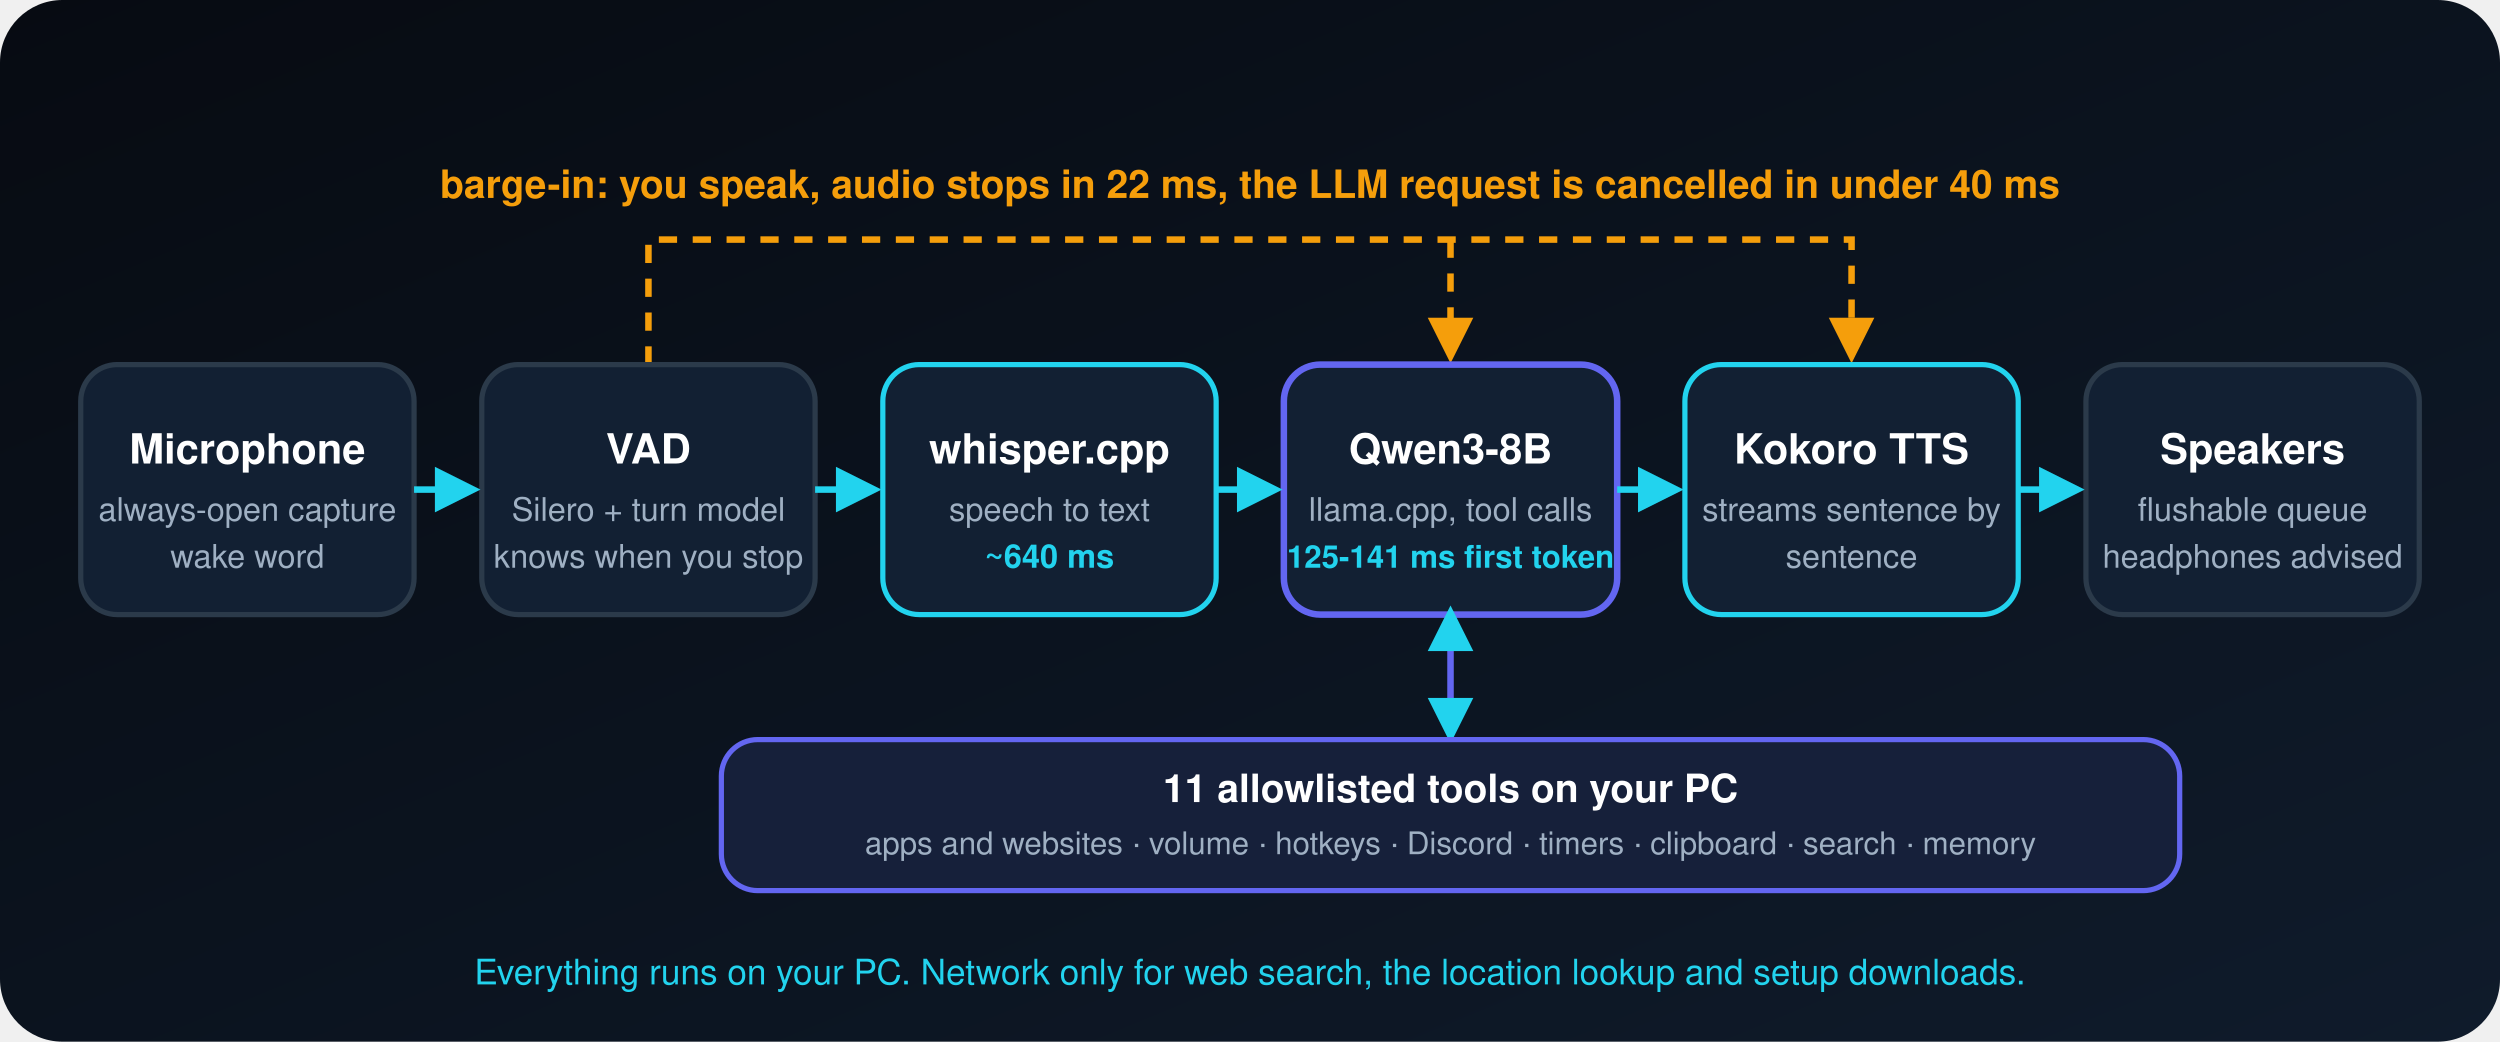
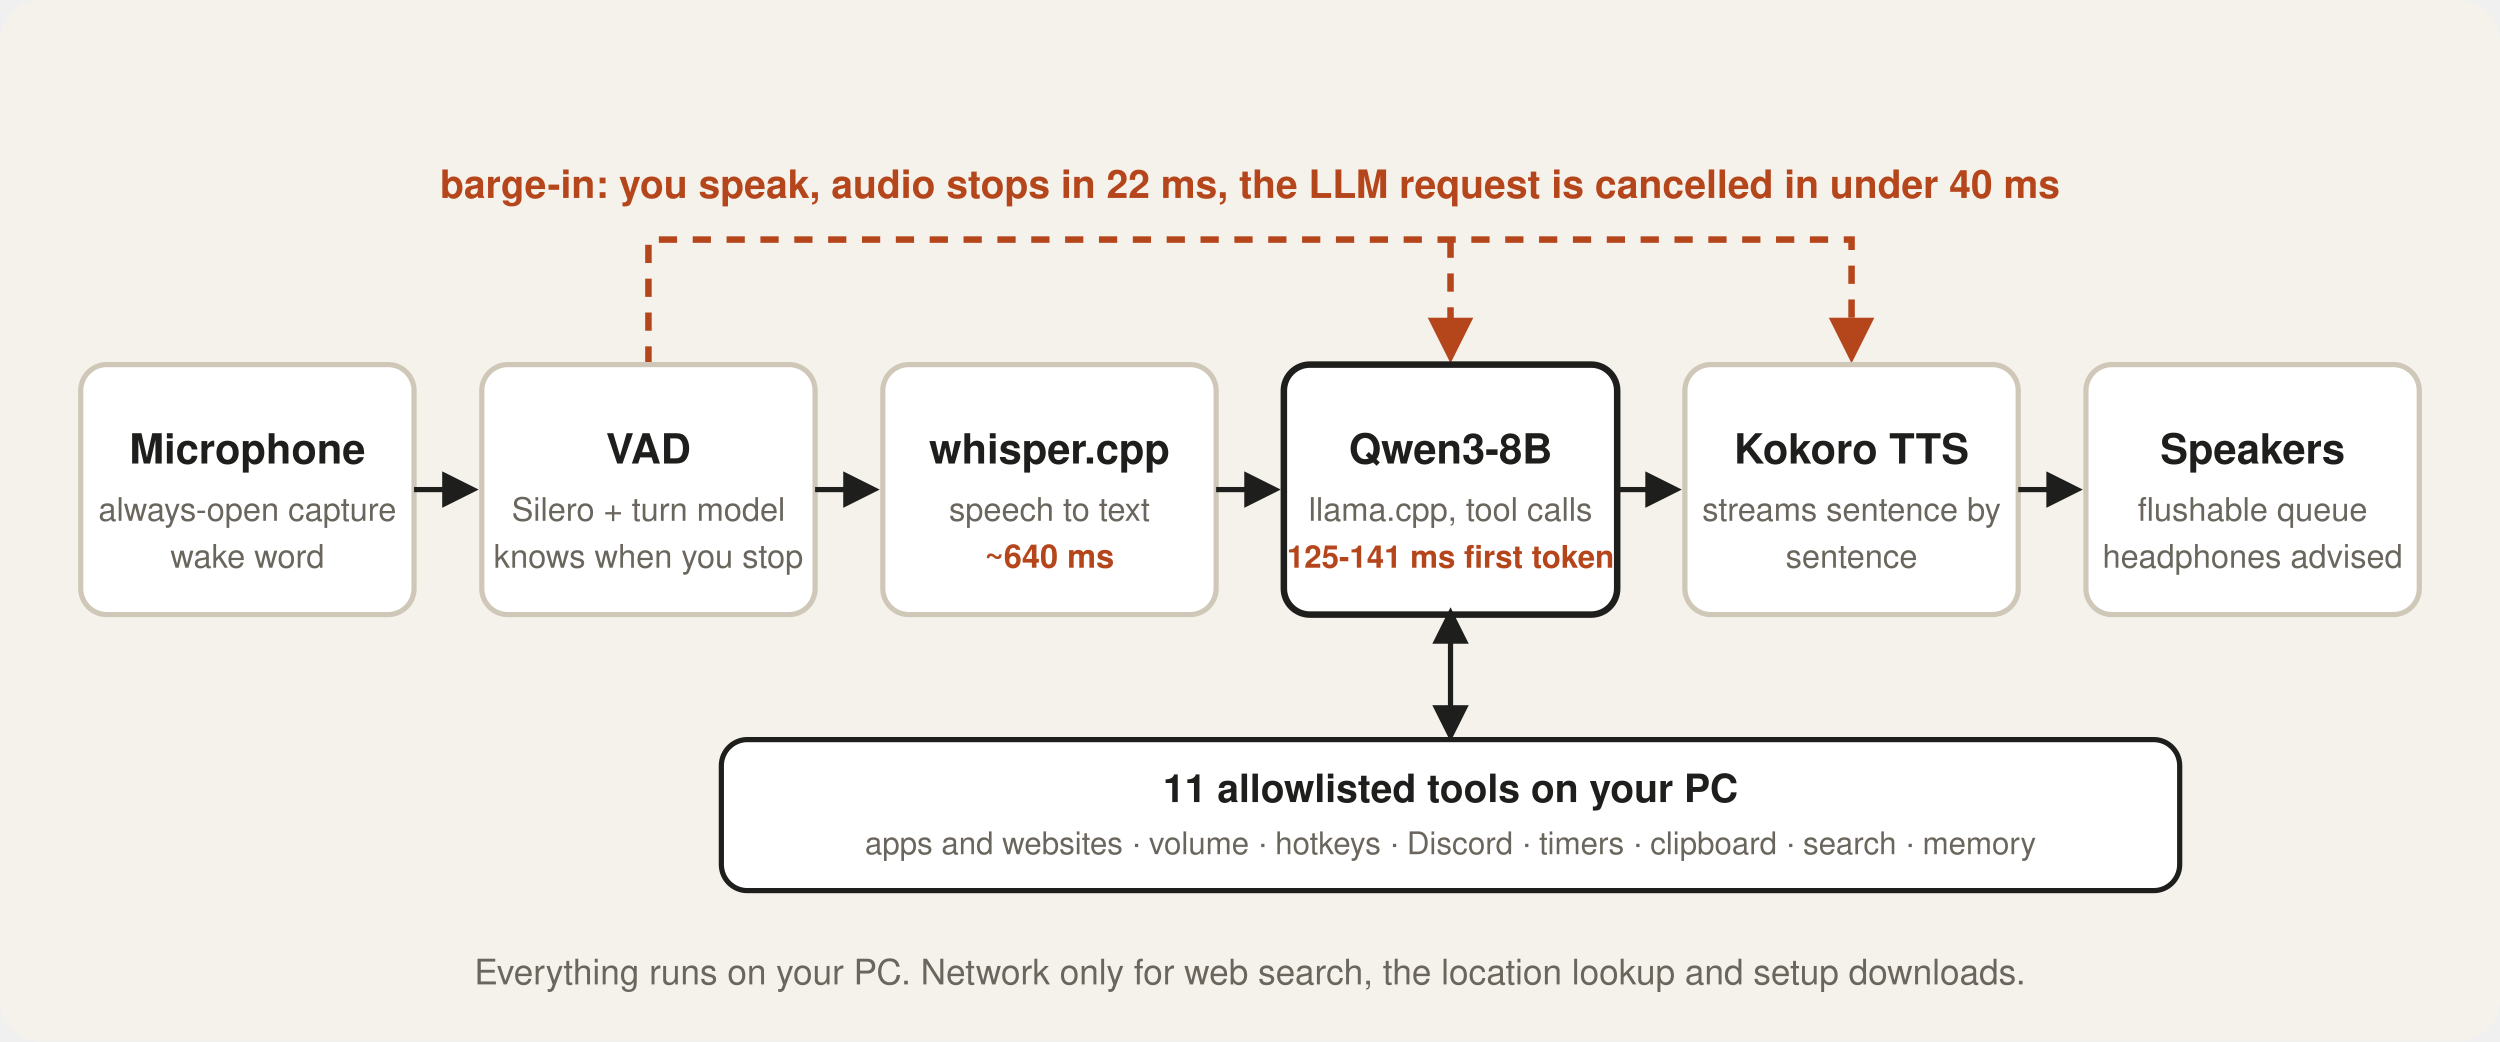
<svg xmlns="http://www.w3.org/2000/svg" viewBox="0 0 960 400" width="960" height="400" role="img" aria-label="JARVIS pipeline: microphone, voice activity detection, whisper.cpp, Qwen3 on llama.cpp with tools, Kokoro text to speech, speakers, with barge-in feedback">
  <defs>
-     <linearGradient id="bg" x1="0" y1="0" x2="1" y2="1">
-       <stop offset="0" stop-color="#070B12" />
-       <stop offset="1" stop-color="#0F1B2B" />
-     </linearGradient>
-     <linearGradient id="accent" x1="0" y1="0" x2="1" y2="0">
-       <stop offset="0" stop-color="#22D3EE" />
-       <stop offset="1" stop-color="#6366F1" />
-     </linearGradient>
    <marker id="arr" viewBox="0 0 10 10" refX="8" refY="5" markerWidth="7" markerHeight="7" orient="auto-start-reverse">
-       <path d="M0 0 L10 5 L0 10 z" fill="#22D3EE" />
+       <path d="M0 0 L10 5 L0 10 z" fill="#1E1E1C" />
    </marker>
-     <marker id="arrw" viewBox="0 0 10 10" refX="8" refY="5" markerWidth="7" markerHeight="7" orient="auto-start-reverse">
-       <path d="M0 0 L10 5 L0 10 z" fill="#F59E0B" />
+     <marker id="arra" viewBox="0 0 10 10" refX="8" refY="5" markerWidth="7" markerHeight="7" orient="auto-start-reverse">
+       <path d="M0 0 L10 5 L0 10 z" fill="#B5451B" />
    </marker>
  </defs>
-   <rect width="960" height="400" rx="24" fill="url(#bg)" />
-   <g fill="none" stroke="#F59E0B" stroke-width="2.5" stroke-dasharray="7 6">
-     <path d="M249 140 V92 H711 V136" marker-end="url(#arrw)" />
-     <path d="M557 92 V136" marker-end="url(#arrw)" />
+   <rect width="960" height="400" rx="16" fill="#F5F2EB" />
+   <g fill="none" stroke="#B5451B" stroke-width="2.5" stroke-dasharray="7 6">
+     <path d="M249 140 V92 H711 V136" marker-end="url(#arra)" />
+     <path d="M557 92 V136" marker-end="url(#arra)" />
  </g>
-   <text x="480" y="76" text-anchor="middle" fill="#F59E0B" font-family="Segoe UI, Helvetica, Arial, sans-serif" font-size="15" font-weight="600" textLength="640" lengthAdjust="spacingAndGlyphs">barge-in: you speak, audio stops in 22 ms, the LLM request is cancelled in under 40 ms</text>
+   <text x="480" y="76" text-anchor="middle" fill="#B5451B" font-family="Segoe UI, Helvetica, Arial, sans-serif" font-size="15" font-weight="600" textLength="640" lengthAdjust="spacingAndGlyphs">barge-in: you speak, audio stops in 22 ms, the LLM request is cancelled in under 40 ms</text>
  <g font-family="Segoe UI, Helvetica, Arial, sans-serif" text-anchor="middle">
    <g transform="translate(31,140)">
-       <rect width="128" height="96" rx="14" fill="#122033" stroke="#2B3A4A" stroke-width="2" />
-       <text x="64" y="38" fill="#FFFFFF" font-size="16" font-weight="700">Microphone</text>
-       <text x="64" y="60" fill="#9FB0C3" font-size="12.5">always-open capture</text>
-       <text x="64" y="78" fill="#9FB0C3" font-size="12.5">wake word</text>
+       <rect width="128" height="96" rx="10" fill="#FFFFFF" stroke="#CFC8B8" stroke-width="2" />
+       <text x="64" y="38" fill="#1E1E1C" font-size="16" font-weight="700">Microphone</text>
+       <text x="64" y="60" fill="#6A665D" font-size="12.5">always-open capture</text>
+       <text x="64" y="78" fill="#6A665D" font-size="12.5">wake word</text>
    </g>
    <g transform="translate(185,140)">
-       <rect width="128" height="96" rx="14" fill="#122033" stroke="#2B3A4A" stroke-width="2" />
-       <text x="64" y="38" fill="#FFFFFF" font-size="16" font-weight="700">VAD</text>
-       <text x="64" y="60" fill="#9FB0C3" font-size="12.5">Silero + turn model</text>
-       <text x="64" y="78" fill="#9FB0C3" font-size="12.5">knows when you stop</text>
+       <rect width="128" height="96" rx="10" fill="#FFFFFF" stroke="#CFC8B8" stroke-width="2" />
+       <text x="64" y="38" fill="#1E1E1C" font-size="16" font-weight="700">VAD</text>
+       <text x="64" y="60" fill="#6A665D" font-size="12.5">Silero + turn model</text>
+       <text x="64" y="78" fill="#6A665D" font-size="12.5">knows when you stop</text>
    </g>
    <g transform="translate(339,140)">
-       <rect width="128" height="96" rx="14" fill="#122033" stroke="#22D3EE" stroke-width="2" />
-       <text x="64" y="38" fill="#FFFFFF" font-size="16" font-weight="700">whisper.cpp</text>
-       <text x="64" y="60" fill="#9FB0C3" font-size="12.5">speech to text</text>
-       <text x="64" y="78" fill="#22D3EE" font-size="12.5" font-weight="600">~640 ms</text>
+       <rect width="128" height="96" rx="10" fill="#FFFFFF" stroke="#CFC8B8" stroke-width="2" />
+       <text x="64" y="38" fill="#1E1E1C" font-size="16" font-weight="700">whisper.cpp</text>
+       <text x="64" y="60" fill="#6A665D" font-size="12.5">speech to text</text>
+       <text x="64" y="78" fill="#B5451B" font-size="12.5" font-weight="600">~640 ms</text>
    </g>
    <g transform="translate(493,140)">
-       <rect width="128" height="96" rx="14" fill="#122033" stroke="#6366F1" stroke-width="2.5" />
-       <text x="64" y="38" fill="#FFFFFF" font-size="16" font-weight="700">Qwen3-8B</text>
-       <text x="64" y="60" fill="#9FB0C3" font-size="12.5">llama.cpp, tool calls</text>
-       <text x="64" y="78" fill="#22D3EE" font-size="12" font-weight="600" textLength="108" lengthAdjust="spacingAndGlyphs">125-141 ms first token</text>
+       <rect width="128" height="96" rx="10" fill="#FFFFFF" stroke="#1E1E1C" stroke-width="2.5" />
+       <text x="64" y="38" fill="#1E1E1C" font-size="16" font-weight="700">Qwen3-8B</text>
+       <text x="64" y="60" fill="#6A665D" font-size="12.5">llama.cpp, tool calls</text>
+       <text x="64" y="78" fill="#B5451B" font-size="12" font-weight="600" textLength="108" lengthAdjust="spacingAndGlyphs">125-141 ms first token</text>
    </g>
    <g transform="translate(647,140)">
-       <rect width="128" height="96" rx="14" fill="#122033" stroke="#22D3EE" stroke-width="2" />
-       <text x="64" y="38" fill="#FFFFFF" font-size="16" font-weight="700">Kokoro TTS</text>
-       <text x="64" y="60" fill="#9FB0C3" font-size="12.5">streams sentence by</text>
-       <text x="64" y="78" fill="#9FB0C3" font-size="12.5">sentence</text>
+       <rect width="128" height="96" rx="10" fill="#FFFFFF" stroke="#CFC8B8" stroke-width="2" />
+       <text x="64" y="38" fill="#1E1E1C" font-size="16" font-weight="700">Kokoro TTS</text>
+       <text x="64" y="60" fill="#6A665D" font-size="12.5">streams sentence by</text>
+       <text x="64" y="78" fill="#6A665D" font-size="12.5">sentence</text>
    </g>
    <g transform="translate(801,140)">
-       <rect width="128" height="96" rx="14" fill="#122033" stroke="#2B3A4A" stroke-width="2" />
-       <text x="64" y="38" fill="#FFFFFF" font-size="16" font-weight="700">Speakers</text>
-       <text x="64" y="60" fill="#9FB0C3" font-size="12.5">flushable queue</text>
-       <text x="64" y="78" fill="#9FB0C3" font-size="12.5">headphones advised</text>
+       <rect width="128" height="96" rx="10" fill="#FFFFFF" stroke="#CFC8B8" stroke-width="2" />
+       <text x="64" y="38" fill="#1E1E1C" font-size="16" font-weight="700">Speakers</text>
+       <text x="64" y="60" fill="#6A665D" font-size="12.5">flushable queue</text>
+       <text x="64" y="78" fill="#6A665D" font-size="12.5">headphones advised</text>
    </g>
  </g>
-   <g stroke="#22D3EE" stroke-width="2.5" fill="none">
+   <g stroke="#1E1E1C" stroke-width="2" fill="none">
    <path d="M159 188 H181" marker-end="url(#arr)" />
    <path d="M313 188 H335" marker-end="url(#arr)" />
    <path d="M467 188 H489" marker-end="url(#arr)" />
    <path d="M621 188 H643" marker-end="url(#arr)" />
    <path d="M775 188 H797" marker-end="url(#arr)" />
  </g>
-   <path d="M557 236 V282" stroke="#6366F1" stroke-width="2.5" fill="none" marker-start="url(#arr)" marker-end="url(#arr)" />
+   <path d="M557 236 V282" stroke="#1E1E1C" stroke-width="2" fill="none" marker-start="url(#arr)" marker-end="url(#arr)" />
  <g font-family="Segoe UI, Helvetica, Arial, sans-serif" text-anchor="middle">
-     <rect x="277" y="284" width="560" height="58" rx="14" fill="#16203A" stroke="#6366F1" stroke-width="2" />
-     <text x="557" y="308" fill="#FFFFFF" font-size="15" font-weight="700">11 allowlisted tools on your PC</text>
-     <text x="557" y="328" fill="#9FB0C3" font-size="12" textLength="500" lengthAdjust="spacingAndGlyphs">apps and websites · volume · hotkeys · Discord · timers · clipboard · search · memory</text>
+     <rect x="277" y="284" width="560" height="58" rx="10" fill="#FFFFFF" stroke="#1E1E1C" stroke-width="2" />
+     <text x="557" y="308" fill="#1E1E1C" font-size="15" font-weight="700">11 allowlisted tools on your PC</text>
+     <text x="557" y="328" fill="#6A665D" font-size="12" textLength="500" lengthAdjust="spacingAndGlyphs">apps and websites · volume · hotkeys · Discord · timers · clipboard · search · memory</text>
  </g>
-   <text x="480" y="378" text-anchor="middle" fill="#22D3EE" font-family="Segoe UI, Helvetica, Arial, sans-serif" font-size="13.5" textLength="640" lengthAdjust="spacingAndGlyphs">Everything runs on your PC. Network only for web search, the location lookup and setup downloads.</text>
+   <text x="480" y="378" text-anchor="middle" fill="#6A665D" font-family="Segoe UI, Helvetica, Arial, sans-serif" font-size="13.5" textLength="640" lengthAdjust="spacingAndGlyphs">Everything runs on your PC. Network only for web search, the location lookup and setup downloads.</text>
</svg>
